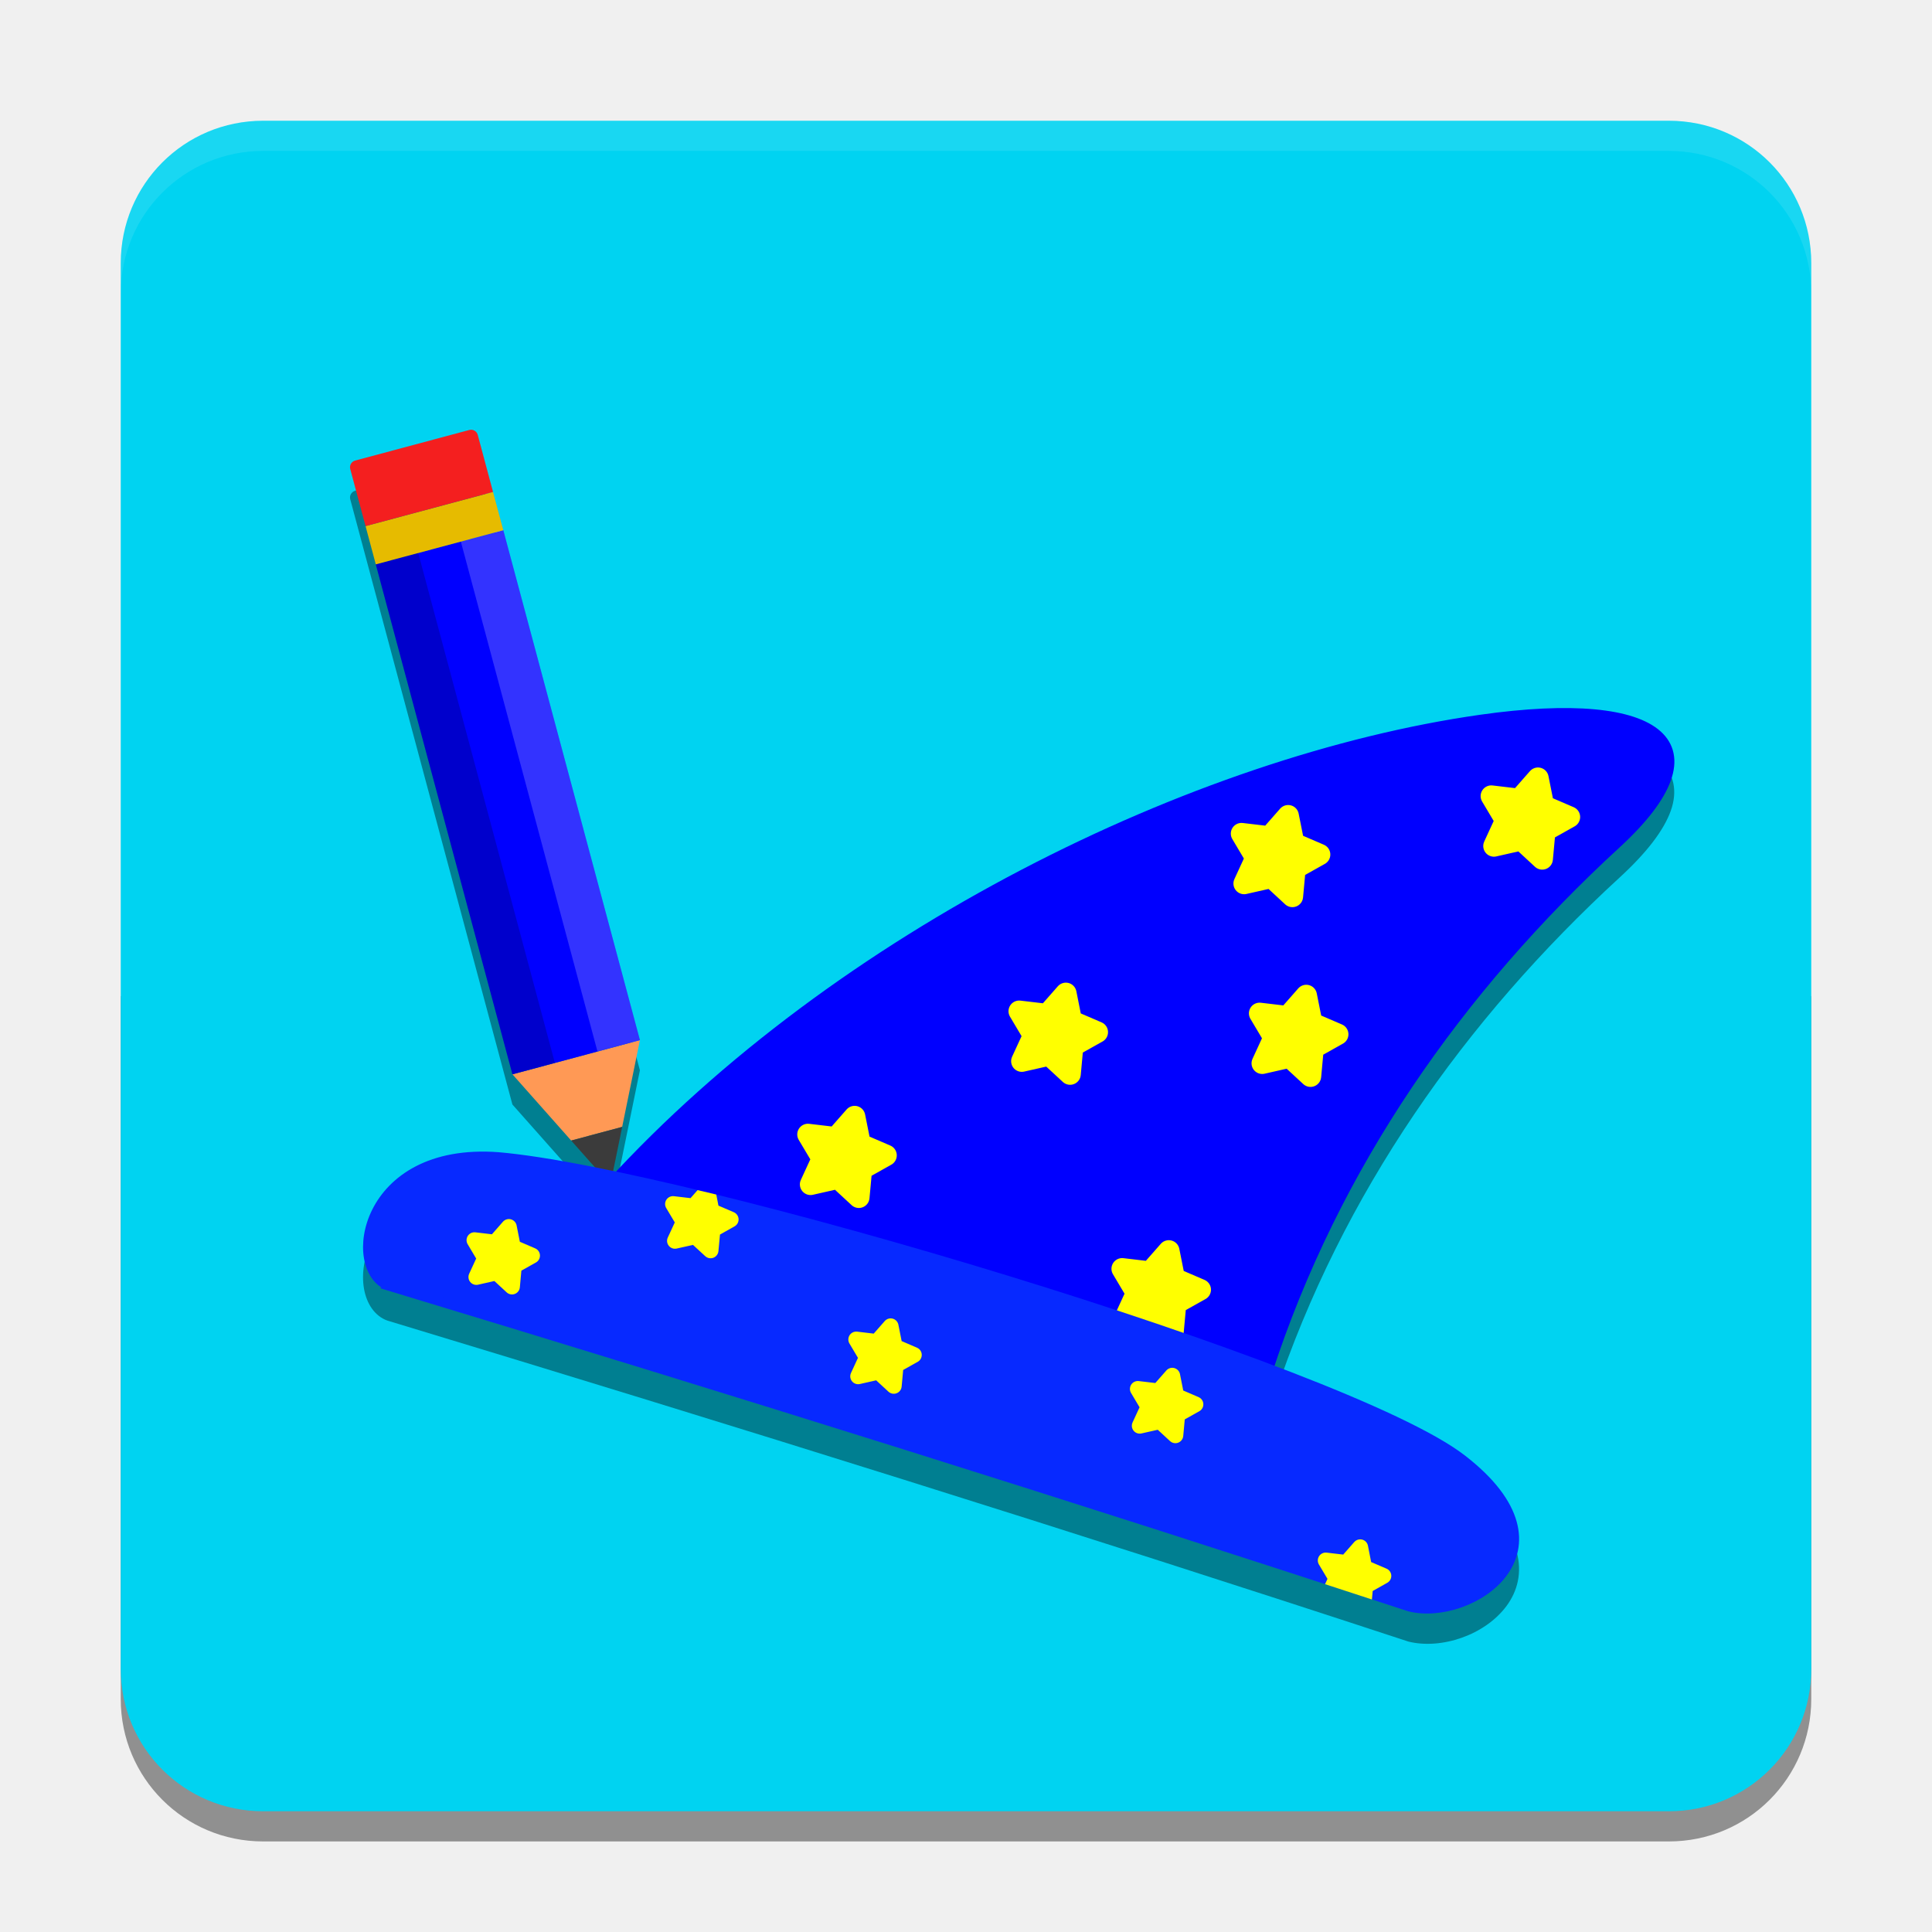
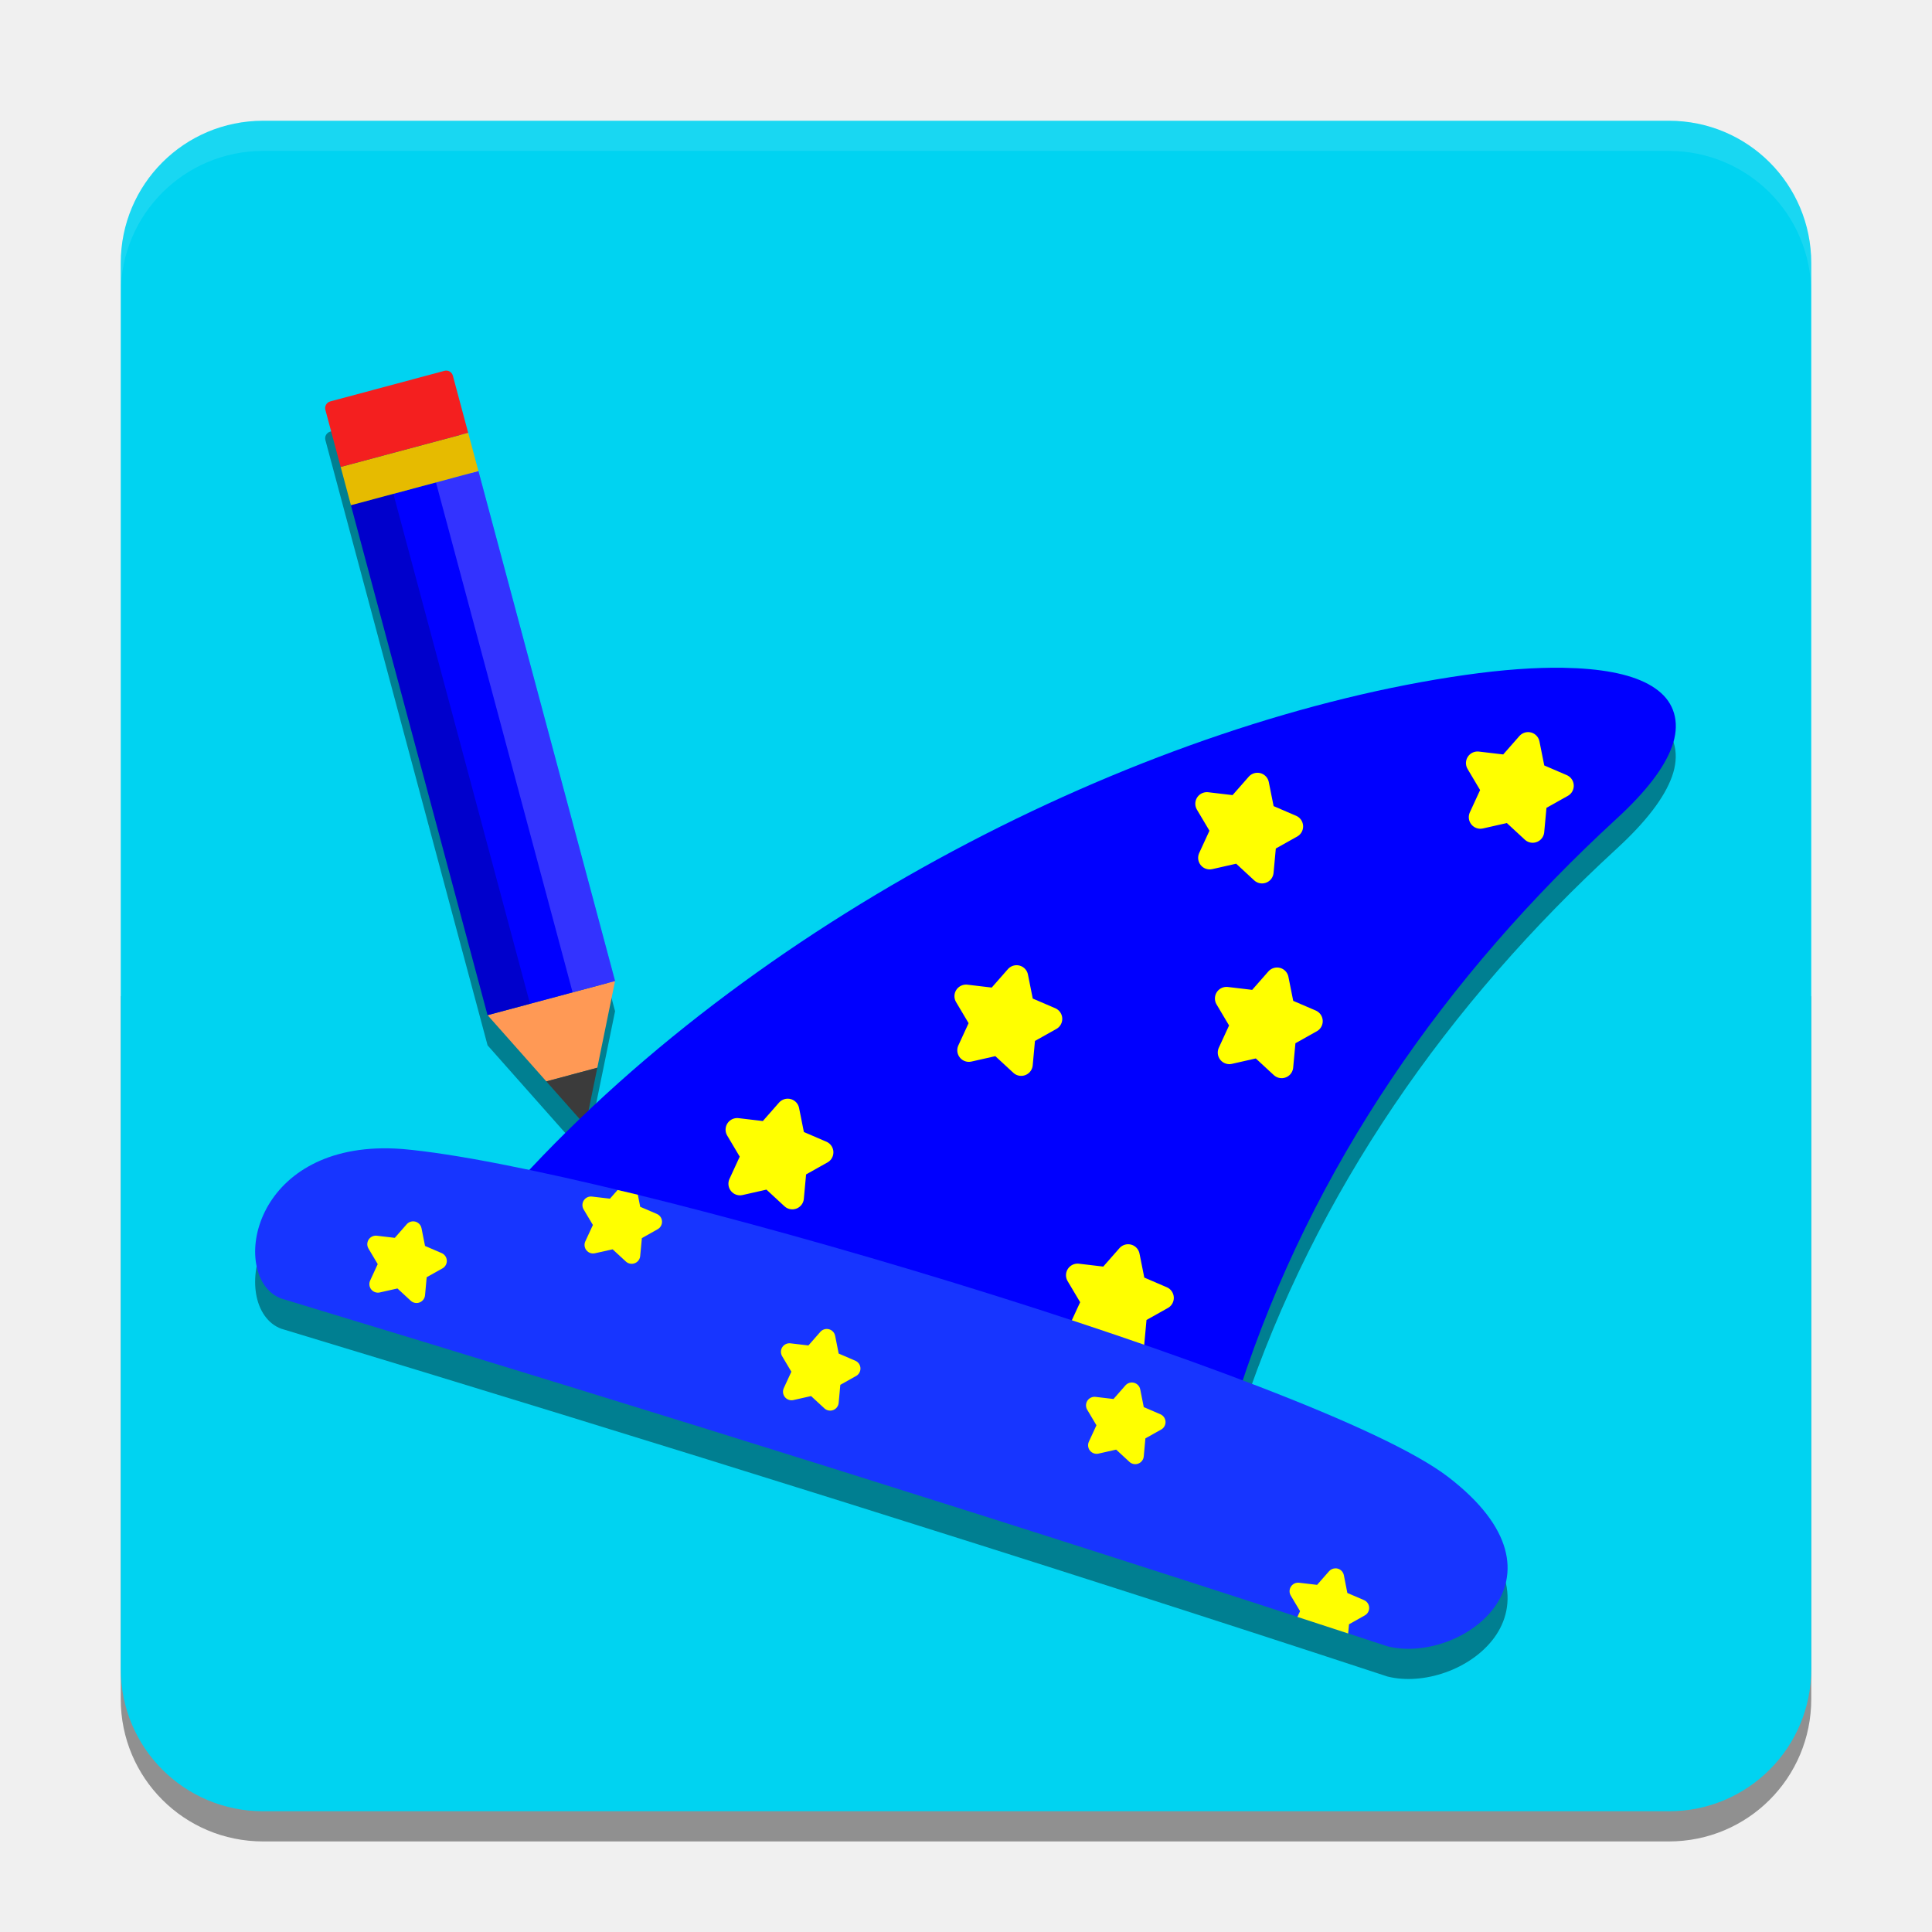
<svg xmlns="http://www.w3.org/2000/svg" id="svg8" version="1.1" viewBox="0 0 67.733 67.733" height="256" width="256">
  <defs id="defs2" />
  <g id="layer1" style="display:inline">
    <g id="layer10" style="display:inline;opacity:0.4">
      <path id="path839" style="display:inline;opacity:1;fill:#000000;fill-opacity:1;stroke-width:0.025;stroke-miterlimit:4;stroke-dasharray:none;paint-order:stroke fill markers" d="m 4.233,34.925 v 24.641 c 0,2.766 2.227,4.992 4.992,4.992 H 58.508 c 2.766,0 4.992,-2.227 4.992,-4.992 V 34.925 Z" />
    </g>
    <g style="display:inline" id="g1174">
      <path id="rect1168" style="display:inline;fill:#00d3f1;fill-opacity:1;stroke-width:0.093;stroke-miterlimit:4;stroke-dasharray:none;paint-order:stroke fill markers" d="M 34.869,16 C 24.416,16 16,24.416 16,34.869 16,96.956 16,159.044 16,221.131 16,231.584 24.416,240 34.869,240 H 221.131 C 231.584,240 240,231.584 240,221.131 240,159.044 240,96.956 240,34.869 240,24.416 231.584,16 221.131,16 Z" transform="scale(0.2645833)" />
    </g>
    <g id="layer2" style="opacity:0.1">
      <path d="m 9.226,4.233 c -2.766,0 -4.992,2.227 -4.992,4.992 v 1.058 c 0,-2.766 2.227,-4.992 4.992,-4.992 H 58.508 c 2.766,0 4.992,2.227 4.992,4.992 V 9.226 c 0,-2.766 -2.227,-4.992 -4.992,-4.992 z" style="display:inline;opacity:1;fill:#ffffff;fill-opacity:1;stroke-width:0.025;stroke-miterlimit:4;stroke-dasharray:none;paint-order:stroke fill markers" id="path955" />
    </g>
  </g>
  <g id="g1156" style="display:inline">
-     <g id="layer3" style="display:inline;opacity:0.4">
-       <path id="path1437" style="color:#000000;font-style:normal;font-variant:normal;font-weight:normal;font-stretch:normal;font-size:medium;line-height:normal;font-family:sans-serif;font-variant-ligatures:normal;font-variant-position:normal;font-variant-caps:normal;font-variant-numeric:normal;font-variant-alternates:normal;font-variant-east-asian:normal;font-feature-settings:normal;font-variation-settings:normal;text-indent:0;text-align:start;text-decoration:none;text-decoration-line:none;text-decoration-style:solid;text-decoration-color:#000000;letter-spacing:normal;word-spacing:normal;text-transform:none;writing-mode:lr-tb;direction:ltr;text-orientation:mixed;dominant-baseline:auto;baseline-shift:baseline;text-anchor:start;white-space:normal;shape-padding:0;shape-margin:0;inline-size:0;clip-rule:nonzero;display:inline;overflow:visible;visibility:visible;isolation:auto;mix-blend-mode:normal;color-interpolation:sRGB;color-interpolation-filters:linearRGB;solid-color:#000000;solid-opacity:1;vector-effect:none;fill:#000000;fill-opacity:1;fill-rule:nonzero;stroke:none;stroke-width:0.333px;stroke-linecap:butt;stroke-linejoin:miter;stroke-miterlimit:4;stroke-dasharray:none;stroke-dashoffset:0;stroke-opacity:1;color-rendering:auto;image-rendering:auto;shape-rendering:auto;text-rendering:auto;enable-background:accumulate;stop-color:#000000" d="m 16.549,16.127 c -0.031,-0.004 -0.064,-0.003 -0.096,0.006 l -4.002,1.073 c -0.129,0.035 -0.206,0.167 -0.172,0.297 l 0.536,2.001 0.359,1.34 4.79,17.878 2.059,2.322 0.83,0.936 C 19.509,41.714 18.357,41.53 17.486,41.455 h -0.002 c -2.432,-0.183 -3.85,0.845 -4.433,2.012 -0.292,0.583 -0.38,1.197 -0.289,1.715 0.09,0.518 0.369,0.953 0.816,1.115 l 0.004,0.002 h 0.004 c 12.215,3.699 24.192,7.44 35.778,11.248 l 0.006,0.002 0.006,0.002 c 1.151,0.286 2.687,-0.225 3.445,-1.254 0.379,-0.514 0.552,-1.172 0.349,-1.897 -0.203,-0.724 -0.767,-1.505 -1.82,-2.318 -1.06,-0.818 -3.271,-1.833 -6.12,-2.932 -0.177,-0.068 -0.364,-0.138 -0.546,-0.207 2.37,-7.105 6.656,-13.181 12.103,-18.184 0.951,-0.874 1.541,-1.647 1.787,-2.332 0.246,-0.685 0.117,-1.303 -0.358,-1.729 -0.475,-0.426 -1.254,-0.676 -2.314,-0.774 -1.06,-0.097 -2.407,-0.038 -4.018,0.191 -9.931,1.413 -22.242,7.425 -30.283,16.016 -0.036,-0.008 -0.07,-0.014 -0.105,-0.022 l 0.316,-1.546 0.622,-3.041 -4.79,-17.878 -0.359,-1.341 -0.536,-2.001 c -0.026,-0.097 -0.106,-0.164 -0.199,-0.177 z" />
-     </g>
-     <g id="layer1-6" transform="matrix(-0.4476162,-0.2584314,-0.2584314,0.4476162,44.23271,25.75839)">
+     <path id="path58" style="fill:#000000;stroke-width:1.9;stroke-linejoin:round;opacity:0.4" d="M 15.63 14.051 C 15.614 14.052 15.598 14.055 15.581 14.059 L 11.579 15.132 C 11.45 15.167 11.373 15.299 11.408 15.429 C 11.586 16.095 11.765 16.762 11.944 17.429 L 12.303 18.77 L 17.094 36.648 L 19.153 38.971 L 20.322 40.29 C 19.715 40.874 19.125 41.471 18.555 42.08 C 16.76 41.705 15.207 41.435 14.1 41.34 L 14.098 41.34 C 13.934 41.327 13.773 41.319 13.617 41.317 C 11.275 41.28 9.888 42.334 9.295 43.519 C 8.979 44.151 8.884 44.816 8.981 45.377 C 9.079 45.938 9.381 46.409 9.866 46.585 L 9.871 46.587 L 9.874 46.587 C 23.109 50.595 36.085 54.648 48.637 58.774 L 48.643 58.776 L 48.65 58.778 C 49.897 59.087 51.56 58.534 52.382 57.42 C 52.793 56.862 52.98 56.15 52.761 55.365 C 52.541 54.581 51.93 53.734 50.789 52.853 C 49.64 51.967 47.245 50.867 44.159 49.677 C 43.971 49.605 43.76 49.53 43.567 49.457 C 46.134 41.758 50.778 35.174 56.68 29.753 C 57.711 28.806 58.35 27.967 58.617 27.226 C 58.883 26.484 58.744 25.812 58.229 25.351 C 57.714 24.89 56.869 24.621 55.721 24.516 C 55.434 24.489 55.127 24.474 54.801 24.469 C 53.825 24.454 52.678 24.535 51.369 24.721 C 41.432 26.135 29.295 31.799 20.634 39.989 L 20.941 38.492 L 21.563 35.451 L 16.773 17.573 L 16.413 16.232 C 16.235 15.565 16.056 14.898 15.877 14.231 C 15.847 14.117 15.742 14.045 15.63 14.051 z " />
+     <g id="layer3" style="display:inline;opacity:0.4" />
+     <g id="layer1-6" transform="matrix(-0.4476162,-0.2584314,-0.2584314,0.4476162,43.36097,23.68458)">
      <g id="g862">
        <path id="path839-7" style="fill:#ff9955;stroke-width:3.676;stroke-linejoin:round" d="m 26.798,47.257 5.697,-1.899 -6.33,-6.33 -1.899,5.697 z" />
        <rect style="fill:#0000ff;stroke-width:24.596;stroke-linejoin:round" id="rect841" width="8.953" height="35.81" x="-55.051" y="-9.096" transform="rotate(-135)" />
        <rect style="fill:#e6bb00;fill-opacity:1;stroke-width:9.168;stroke-linejoin:round" id="rect843" width="8.953" height="2.686" x="-55.051" y="26.714" transform="rotate(-135)" />
        <path id="rect845" style="fill:#f41f1f;fill-opacity:1;stroke-width:12.886;stroke-linejoin:round" d="m 59.716,18.138 c 0.945,-0.945 1.889,-1.889 2.834,-2.834 0.183,-0.183 0.183,-0.48 0,-0.663 L 56.881,8.972 c -0.183,-0.183 -0.478,-0.182 -0.661,0.001 -0.945,0.945 -1.889,1.889 -2.834,2.834 2.11,2.11 4.22,4.22 6.33,6.33 z" />
        <path id="rect847" style="fill:#3b3b3b;fill-opacity:1;stroke-width:45.427;stroke-linejoin:round" d="M 23,48.524 26.798,47.257 24.266,44.725 Z" />
        <rect style="opacity:0.2;fill:#ffffff;stroke-width:21.332;stroke-linejoin:round" id="rect858" width="2.981" height="35.81" x="-49.079" y="-9.096" transform="rotate(-135)" />
        <rect style="opacity:0.2;fill:#000000;stroke-width:21.332;stroke-linejoin:round" id="rect862" width="2.981" height="35.81" x="-55.051" y="-9.096" transform="rotate(-135)" />
      </g>
    </g>
-     <g id="g1802">
+     <g id="g1802" transform="matrix(1.083416,0,0,1.083416,-4.844402,-3.485056)">
      <g id="g892" transform="matrix(1.214376,0.3253911,-0.3253911,1.214376,0.2008463,-9.643674)">
-         <path style="fill:#0000ff;stroke:#0000ff;stroke-width:0.265px;stroke-linecap:butt;stroke-linejoin:miter;stroke-opacity:1" d="m 26.822,34.957 c 4.346,-8.364 12.68,-15.655 20.084,-18.813 4.736,-2.02 6.736,-1.064 4.558,2.365 -3.209,5.05 -5.275,10.706 -5.592,16.771 z" id="path846" />
+         <path id="path22" style="fill:#0000ff" d="m 49.24,15.19 c -0.695,0.175 -1.493,0.45 -2.386,0.831 -7.438,3.172 -15.785,10.478 -20.148,18.875 l -0.099,0.19 19.391,0.328 0.008,-0.127 c 0.316,-6.039 2.374,-11.673 5.572,-16.707 0.551,-0.867 0.845,-1.583 0.893,-2.16 0.048,-0.577 -0.178,-1.027 -0.631,-1.256 -0.453,-0.229 -1.103,-0.259 -1.937,-0.115 -0.209,0.036 -0.429,0.083 -0.661,0.141 z" />
        <g id="g882">
          <path style="fill:#ffff00;fill-opacity:1;stroke:#ffff00;stroke-width:0.596;stroke-linecap:round;stroke-linejoin:round;stroke-miterlimit:4;stroke-dasharray:none;stroke-opacity:1;paint-order:markers fill stroke" id="path856" d="m 42.342,32.708 0.349,0.706 0.779,0.113 -0.564,0.55 0.133,0.776 -0.697,-0.367 -0.697,0.367 0.133,-0.776 -0.564,-0.55 0.779,-0.113 z" />
          <path style="fill:#ffff00;fill-opacity:1;stroke:#ffff00;stroke-width:0.596;stroke-linecap:round;stroke-linejoin:round;stroke-miterlimit:4;stroke-dasharray:none;stroke-opacity:1;paint-order:markers fill stroke" id="path864" d="m 44.201,24.836 0.349,0.706 0.779,0.113 -0.564,0.55 0.133,0.776 -0.697,-0.367 -0.697,0.367 0.133,-0.776 -0.564,-0.55 0.779,-0.113 z" />
          <path style="fill:#ffff00;fill-opacity:1;stroke:#ffff00;stroke-width:0.596;stroke-linecap:round;stroke-linejoin:round;stroke-miterlimit:4;stroke-dasharray:none;stroke-opacity:1;paint-order:markers fill stroke" id="path866" d="m 42.416,20.125 0.349,0.706 0.779,0.113 -0.564,0.55 0.133,0.776 -0.697,-0.367 -0.697,0.367 0.133,-0.776 -0.564,-0.55 0.779,-0.113 z" />
          <path style="fill:#ffff00;fill-opacity:1;stroke:#ffff00;stroke-width:0.596;stroke-linecap:round;stroke-linejoin:round;stroke-miterlimit:4;stroke-dasharray:none;stroke-opacity:1;paint-order:markers fill stroke" id="path868" d="m 37.71,26.514 0.349,0.706 0.779,0.113 -0.564,0.55 0.133,0.776 -0.697,-0.367 -0.697,0.367 0.133,-0.776 -0.564,-0.55 0.779,-0.113 z" />
          <path style="fill:#ffff00;fill-opacity:1;stroke:#ffff00;stroke-width:0.596;stroke-linecap:round;stroke-linejoin:round;stroke-miterlimit:4;stroke-dasharray:none;stroke-opacity:1;paint-order:markers fill stroke" id="path870" d="m 32.909,31.357 0.349,0.706 0.779,0.113 -0.564,0.55 0.133,0.776 -0.697,-0.367 -0.697,0.367 0.133,-0.776 -0.564,-0.55 0.779,-0.113 z" />
          <path style="fill:#ffff00;fill-opacity:1;stroke:#ffff00;stroke-width:0.596;stroke-linecap:round;stroke-linejoin:round;stroke-miterlimit:4;stroke-dasharray:none;stroke-opacity:1;paint-order:markers fill stroke" id="path874" d="m 48.874,17.311 0.349,0.706 0.779,0.113 -0.564,0.55 0.133,0.776 -0.697,-0.367 -0.697,0.367 0.133,-0.776 -0.564,-0.55 0.779,-0.113 z" />
        </g>
      </g>
      <g id="g1783">
-         <path style="fill:#0729ff;fill-opacity:1;stroke:#0729ff;stroke-width:0.333px;stroke-linecap:butt;stroke-linejoin:miter;stroke-opacity:1" d="m 13.634,45.082 c 12.216,3.699 24.195,7.44 35.782,11.248 2.138,0.531 5.974,-1.98 1.833,-5.176 -4.094,-3.159 -27.181,-10.023 -33.777,-10.593 -4.762,-0.359 -5.351,3.972 -3.837,4.52 z" id="path842" />
+         <path id="path21" style="fill:#1735ff;fill-opacity:1" d="m 17.04,40.376 c -2.162,-0.034 -3.442,0.939 -3.989,2.032 -0.292,0.583 -0.38,1.197 -0.289,1.715 0.09,0.518 0.369,0.953 0.816,1.115 l 0.004,0.002 h 0.004 c 12.215,3.699 24.192,7.44 35.778,11.248 l 0.006,0.002 0.006,0.002 c 1.151,0.286 2.687,-0.225 3.445,-1.254 0.379,-0.514 0.552,-1.172 0.349,-1.897 -0.203,-0.724 -0.767,-1.505 -1.82,-2.318 C 50.29,50.205 48.079,49.191 45.23,48.092 42.382,46.993 38.905,45.82 35.348,44.729 28.234,42.545 20.824,40.685 17.486,40.397 h -0.002 c -0.152,-0.011 -0.3,-0.018 -0.444,-0.021 z" />
        <g id="g1764">
-           <path id="path1719" style="color:#000000;font-style:normal;font-variant:normal;font-weight:normal;font-stretch:normal;font-size:medium;line-height:normal;font-family:sans-serif;font-variant-ligatures:normal;font-variant-position:normal;font-variant-caps:normal;font-variant-numeric:normal;font-variant-alternates:normal;font-variant-east-asian:normal;font-feature-settings:normal;font-variation-settings:normal;text-indent:0;text-align:start;text-decoration:none;text-decoration-line:none;text-decoration-style:solid;text-decoration-color:#000000;letter-spacing:normal;word-spacing:normal;text-transform:none;writing-mode:lr-tb;direction:ltr;text-orientation:mixed;dominant-baseline:auto;baseline-shift:baseline;text-anchor:start;white-space:normal;shape-padding:0;shape-margin:0;inline-size:0;clip-rule:nonzero;display:inline;overflow:visible;visibility:visible;isolation:auto;mix-blend-mode:normal;color-interpolation:sRGB;color-interpolation-filters:linearRGB;solid-color:#000000;solid-opacity:1;vector-effect:none;fill:#ffff00;fill-opacity:1;fill-rule:nonzero;stroke:none;stroke-width:1.257px;stroke-linecap:butt;stroke-linejoin:miter;stroke-miterlimit:4;stroke-dasharray:none;stroke-dashoffset:0;stroke-opacity:1;color-rendering:auto;image-rendering:auto;shape-rendering:auto;text-rendering:auto;enable-background:accumulate;stop-color:#000000" d="M 92.432 157.697 L 91.498 158.76 L 89.305 158.502 A 1.045 1.045 0 0 0 88.279 160.076 L 89.412 161.977 L 88.484 163.982 A 1.045 1.045 0 0 0 89.662 165.438 L 91.824 164.955 L 93.449 166.451 A 1.045 1.045 0 0 0 95.195 165.781 L 95.402 163.582 L 97.328 162.5 A 1.045 1.045 0 0 0 97.232 160.625 L 95.197 159.752 L 94.91 158.287 C 94.773 158.253 94.623 158.213 94.486 158.18 C 93.772 158.005 93.133 157.866 92.432 157.697 z " transform="scale(0.2645833)" />
-           <path id="path1639" style="color:#000000;font-style:normal;font-variant:normal;font-weight:normal;font-stretch:normal;font-size:medium;line-height:normal;font-family:sans-serif;font-variant-ligatures:normal;font-variant-position:normal;font-variant-caps:normal;font-variant-numeric:normal;font-variant-alternates:normal;font-variant-east-asian:normal;font-feature-settings:normal;font-variation-settings:normal;text-indent:0;text-align:start;text-decoration:none;text-decoration-line:none;text-decoration-style:solid;text-decoration-color:#000000;letter-spacing:normal;word-spacing:normal;text-transform:none;writing-mode:lr-tb;direction:ltr;text-orientation:mixed;dominant-baseline:auto;baseline-shift:baseline;text-anchor:start;white-space:normal;shape-padding:0;shape-margin:0;inline-size:0;clip-rule:nonzero;display:inline;overflow:visible;visibility:visible;isolation:auto;mix-blend-mode:normal;color-interpolation:sRGB;color-interpolation-filters:linearRGB;solid-color:#000000;solid-opacity:1;vector-effect:none;fill:#ffff00;fill-opacity:1;fill-rule:nonzero;stroke:none;stroke-width:2.09;stroke-linecap:round;stroke-linejoin:round;stroke-miterlimit:4;stroke-dasharray:none;stroke-dashoffset:0;stroke-opacity:1;paint-order:markers fill stroke;color-rendering:auto;image-rendering:auto;shape-rendering:auto;text-rendering:auto;enable-background:accumulate;stop-color:#000000" d="M 180.24 203.971 A 1.045 1.045 0 0 0 179.445 204.326 L 177.984 205.99 L 175.791 205.732 A 1.045 1.045 0 0 0 174.766 207.307 L 175.898 209.207 L 175.574 209.912 C 177.647 210.588 179.717 211.263 181.783 211.939 L 181.889 210.812 L 183.814 209.73 A 1.045 1.045 0 0 0 183.721 207.855 L 181.684 206.982 L 181.258 204.812 A 1.045 1.045 0 0 0 180.496 204.004 A 1.045 1.045 0 0 0 180.24 203.971 z " transform="scale(0.2645833)" />
+           <path id="path1719" style="color:#000000;font-style:normal;font-variant:normal;font-weight:normal;font-stretch:normal;font-size:medium;line-height:normal;font-family:sans-serif;font-variant-ligatures:normal;font-variant-position:normal;font-variant-caps:normal;font-variant-numeric:normal;font-variant-alternates:normal;font-variant-east-asian:normal;font-feature-settings:normal;font-variation-settings:normal;text-indent:0;text-align:start;text-decoration:none;text-decoration-line:none;text-decoration-style:solid;text-decoration-color:#000000;letter-spacing:normal;word-spacing:normal;text-transform:none;writing-mode:lr-tb;direction:ltr;text-orientation:mixed;dominant-baseline:auto;baseline-shift:baseline;text-anchor:start;white-space:normal;shape-padding:0;shape-margin:0;inline-size:0;clip-rule:nonzero;display:inline;overflow:visible;visibility:visible;isolation:auto;mix-blend-mode:normal;color-interpolation:sRGB;color-interpolation-filters:linearRGB;solid-color:#000000;solid-opacity:1;vector-effect:none;fill:#ffff00;fill-opacity:1;fill-rule:nonzero;stroke:none;stroke-width:1.257px;stroke-linecap:butt;stroke-linejoin:miter;stroke-miterlimit:4;stroke-dasharray:none;stroke-dashoffset:0;stroke-opacity:1;color-rendering:auto;image-rendering:auto;shape-rendering:auto;text-rendering:auto;enable-background:accumulate;stop-color:#000000" d="m 92.432,157.697 -0.934,1.062 -2.193,-0.258 a 1.045,1.045 0 0 0 -1.025,1.574 l 1.133,1.9 -0.928,2.006 a 1.045,1.045 0 0 0 1.178,1.455 l 2.162,-0.482 1.625,1.496 a 1.045,1.045 0 0 0 1.746,-0.67 l 0.207,-2.199 1.926,-1.082 a 1.045,1.045 0 0 0 -0.096,-1.875 l -2.035,-0.873 -0.287,-1.465 c -0.137,-0.034 -0.287,-0.074 -0.424,-0.107 -0.714,-0.175 -1.354,-0.314 -2.055,-0.482 z" transform="scale(0.2645833)" />
+           <path id="path1639" style="color:#000000;font-style:normal;font-variant:normal;font-weight:normal;font-stretch:normal;font-size:medium;line-height:normal;font-family:sans-serif;font-variant-ligatures:normal;font-variant-position:normal;font-variant-caps:normal;font-variant-numeric:normal;font-variant-alternates:normal;font-variant-east-asian:normal;font-feature-settings:normal;font-variation-settings:normal;text-indent:0;text-align:start;text-decoration:none;text-decoration-line:none;text-decoration-style:solid;text-decoration-color:#000000;letter-spacing:normal;word-spacing:normal;text-transform:none;writing-mode:lr-tb;direction:ltr;text-orientation:mixed;dominant-baseline:auto;baseline-shift:baseline;text-anchor:start;white-space:normal;shape-padding:0;shape-margin:0;inline-size:0;clip-rule:nonzero;display:inline;overflow:visible;visibility:visible;isolation:auto;mix-blend-mode:normal;color-interpolation:sRGB;color-interpolation-filters:linearRGB;solid-color:#000000;solid-opacity:1;vector-effect:none;fill:#ffff00;fill-opacity:1;fill-rule:nonzero;stroke:none;stroke-width:2.09;stroke-linecap:round;stroke-linejoin:round;stroke-miterlimit:4;stroke-dasharray:none;stroke-dashoffset:0;stroke-opacity:1;paint-order:markers fill stroke;color-rendering:auto;image-rendering:auto;shape-rendering:auto;text-rendering:auto;enable-background:accumulate;stop-color:#000000" d="m 180.24,203.971 a 1.045,1.045 0 0 0 -0.795,0.355 l -1.461,1.664 -2.193,-0.258 a 1.045,1.045 0 0 0 -1.025,1.574 l 1.133,1.9 -0.324,0.705 c 2.072,0.676 4.143,1.351 6.209,2.027 l 0.105,-1.127 1.926,-1.082 a 1.045,1.045 0 0 0 -0.094,-1.875 l -2.037,-0.873 -0.426,-2.17 a 1.045,1.045 0 0 0 -0.762,-0.809 1.045,1.045 0 0 0 -0.256,-0.033 z" transform="scale(0.2645833)" />
          <path style="fill:#ffff00;fill-opacity:1;stroke:#ffff00;stroke-width:0.553;stroke-linecap:round;stroke-linejoin:round;stroke-miterlimit:4;stroke-dasharray:none;stroke-opacity:1;paint-order:markers fill stroke" id="path1613" transform="rotate(15,55.09983,30.50842)" d="m 46.161,51.25 0.323,0.655 0.723,0.105 -0.523,0.51 0.124,0.72 -0.647,-0.34 -0.647,0.34 0.124,-0.72 -0.523,-0.51 0.723,-0.105 z" />
          <path style="fill:#ffff00;fill-opacity:1;stroke:#ffff00;stroke-width:0.553;stroke-linecap:round;stroke-linejoin:round;stroke-miterlimit:4;stroke-dasharray:none;stroke-opacity:1;paint-order:markers fill stroke" id="path1617" transform="rotate(15,56.74441,-7.851769)" d="m 46.161,51.25 0.323,0.655 0.723,0.105 -0.523,0.51 0.124,0.72 -0.647,-0.34 -0.647,0.34 0.124,-0.72 -0.523,-0.51 0.723,-0.105 z" />
          <path style="fill:#ffff00;fill-opacity:1;stroke:#ffff00;stroke-width:0.553;stroke-linecap:round;stroke-linejoin:round;stroke-miterlimit:4;stroke-dasharray:none;stroke-opacity:1;paint-order:markers fill stroke" id="path1621" transform="rotate(15,63.27612,-60.42713)" d="m 46.161,51.25 0.323,0.655 0.723,0.105 -0.523,0.51 0.124,0.72 -0.647,-0.34 -0.647,0.34 0.124,-0.72 -0.523,-0.51 0.723,-0.105 z" />
        </g>
      </g>
    </g>
  </g>
</svg>
